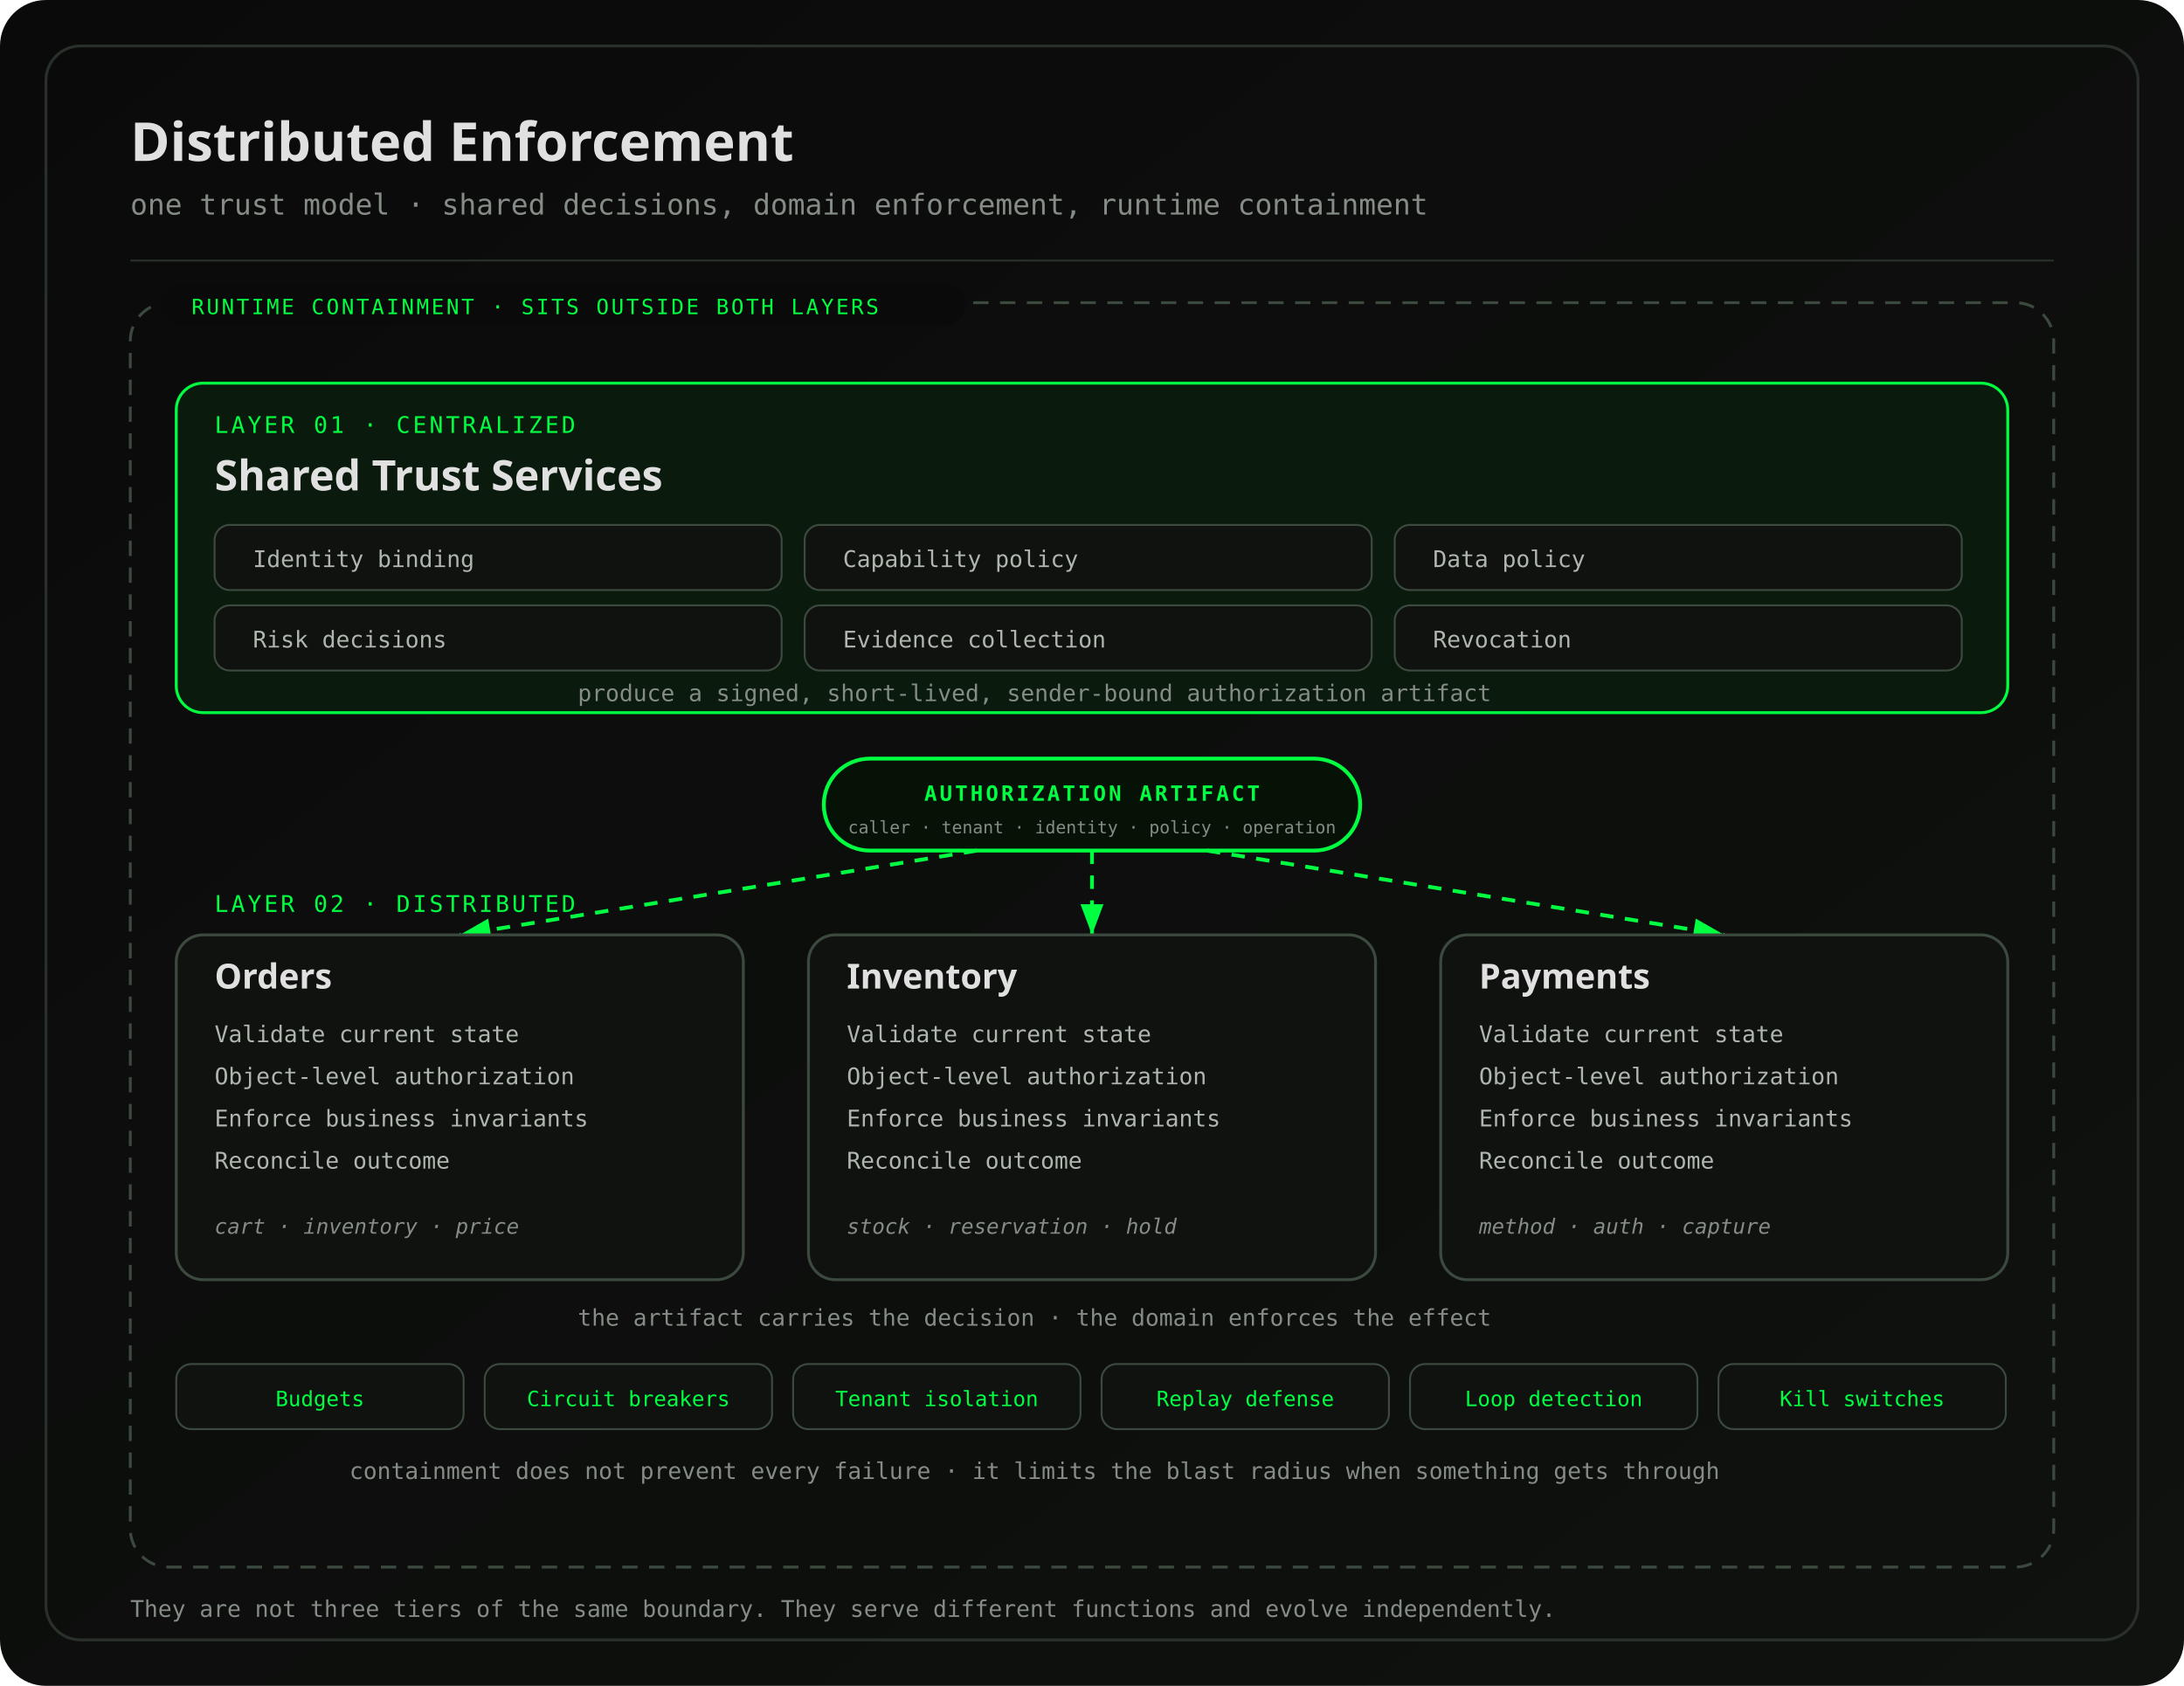
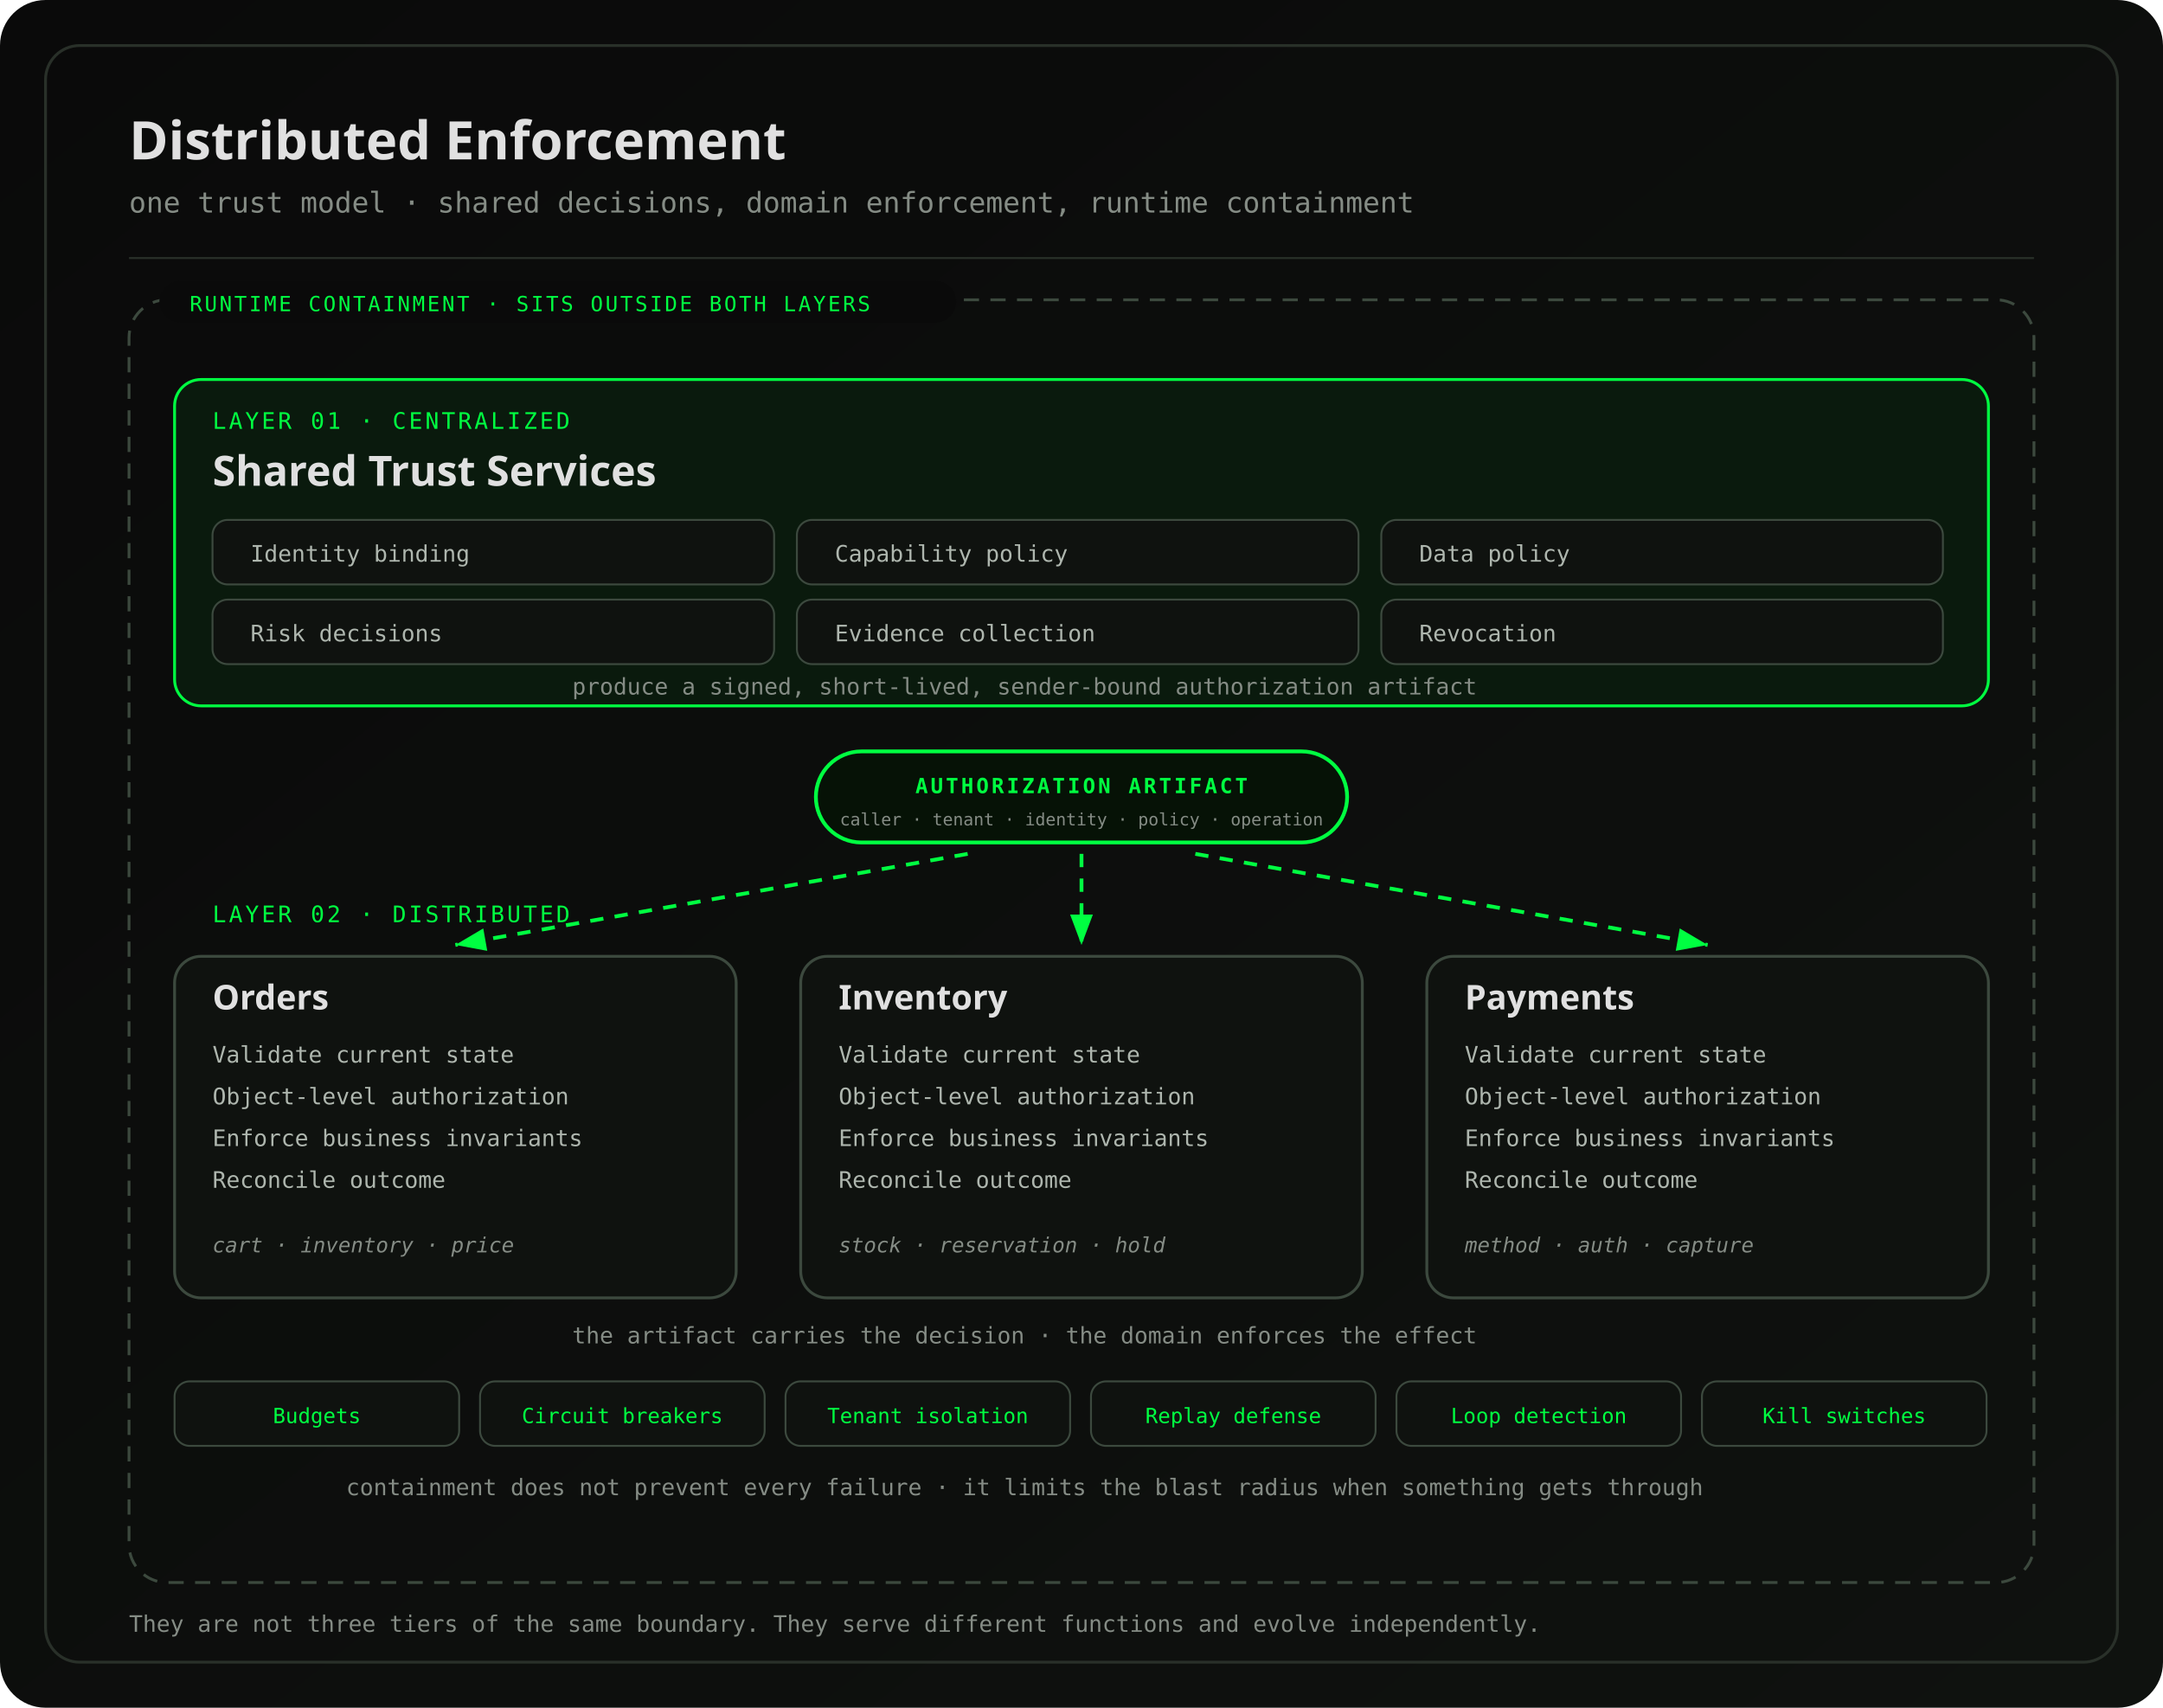
- <svg xmlns="http://www.w3.org/2000/svg" viewBox="0 0 1140 880" width="1140" height="880" preserveAspectRatio="xMidYMid meet" role="img" aria-labelledby="ade-title ade-desc">
+ <svg xmlns="http://www.w3.org/2000/svg" viewBox="0 0 1140 900" width="1140" height="900" preserveAspectRatio="xMidYMid meet" role="img" aria-labelledby="ade-title ade-desc">
  <defs>
    <style>
      @keyframes flow { to { stroke-dashoffset: -28; } }
      .flow-line { stroke: #00ff41; stroke-width: 2; fill: none; stroke-dasharray: 7 6; animation: flow 1.6s linear infinite; }
      @media (prefers-reduced-motion: reduce) {
        * { animation: none !important; }
      }
    </style>
    <linearGradient id="ade-bg" x1="0" x2="1" y1="0" y2="1">
      <stop offset="0%" stop-color="#0a0a0a" />
      <stop offset="100%" stop-color="#0f120f" />
    </linearGradient>
    <marker id="ade-arrow" markerWidth="10" markerHeight="10" refX="8" refY="3" orient="auto" markerUnits="strokeWidth">
      <path d="M0,0 L0,6 L8,3 z" fill="#00ff41" />
    </marker>
  </defs>
-   <rect width="1140" height="880" rx="24" fill="url(#ade-bg)" />
-   <rect x="24" y="24" width="1092" height="832" rx="18" fill="none" stroke="#293029" stroke-width="1.5" />
+   <rect width="1140" height="900" rx="24" fill="url(#ade-bg)" />
+   <rect x="24" y="24" width="1092" height="852" rx="18" fill="none" stroke="#293029" stroke-width="1.5" />
  <text x="68" y="84" fill="#e0e0e0" font-family="'Space Grotesk', sans-serif" font-size="28" font-weight="700">Distributed Enforcement</text>
  <text x="68" y="112" fill="#858c85" font-family="'IBM Plex Mono', monospace" font-size="15">one trust model · shared decisions, domain enforcement, runtime containment</text>
  <line x1="68" y1="136" x2="1072" y2="136" stroke="#293029" stroke-width="1" />
-   <rect x="68" y="158" width="1004" height="660" rx="20" fill="none" stroke="#3c493e" stroke-width="1.5" stroke-dasharray="8 6" />
+   <rect x="68" y="158" width="1004" height="676" rx="20" fill="none" stroke="#3c493e" stroke-width="1.5" stroke-dasharray="8 6" />
  <rect x="84" y="148" width="420" height="22" rx="11" fill="#0a0a0a" />
  <text x="100" y="164" fill="#00ff41" font-family="'IBM Plex Mono', monospace" font-size="11" letter-spacing="1.2">RUNTIME CONTAINMENT · SITS OUTSIDE BOTH LAYERS</text>
  <rect x="92" y="200" width="956" height="172" rx="14" fill="#0a1a0d" stroke="#00ff41" stroke-width="1.5" />
  <text x="112" y="226" fill="#00ff41" font-family="'IBM Plex Mono', monospace" font-size="12" letter-spacing="1.4">LAYER 01 · CENTRALIZED</text>
  <text x="112" y="256" fill="#e0e0e0" font-family="'Space Grotesk', sans-serif" font-size="22" font-weight="700">Shared Trust Services</text>
  <g font-family="'IBM Plex Mono', monospace" font-size="12" fill="#aeb6ae">
    <rect x="112" y="274" width="296" height="34" rx="8" fill="#0f120f" stroke="#3c493e" />
    <text x="132" y="296">Identity binding</text>
    <rect x="420" y="274" width="296" height="34" rx="8" fill="#0f120f" stroke="#3c493e" />
    <text x="440" y="296">Capability policy</text>
    <rect x="728" y="274" width="296" height="34" rx="8" fill="#0f120f" stroke="#3c493e" />
    <text x="748" y="296">Data policy</text>
    <rect x="112" y="316" width="296" height="34" rx="8" fill="#0f120f" stroke="#3c493e" />
    <text x="132" y="338">Risk decisions</text>
    <rect x="420" y="316" width="296" height="34" rx="8" fill="#0f120f" stroke="#3c493e" />
    <text x="440" y="338">Evidence collection</text>
    <rect x="728" y="316" width="296" height="34" rx="8" fill="#0f120f" stroke="#3c493e" />
    <text x="748" y="338">Revocation</text>
  </g>
  <text x="540" y="366" fill="#858c85" font-family="'IBM Plex Mono', monospace" font-size="12" text-anchor="middle">produce a signed, short-lived, sender-bound authorization artifact</text>
  <rect x="430" y="396" width="280" height="48" rx="24" fill="#061206" stroke="#00ff41" stroke-width="2" />
  <text x="570" y="418" fill="#00ff41" font-family="'IBM Plex Mono', monospace" font-size="11" font-weight="600" letter-spacing="1.4" text-anchor="middle">AUTHORIZATION ARTIFACT</text>
  <text x="570" y="435" fill="#858c85" font-family="'IBM Plex Mono', monospace" font-size="9" text-anchor="middle">caller · tenant · identity · policy · operation</text>
-   <path d="M 510 444 L 240 488" class="flow-line" marker-end="url(#ade-arrow)" />
-   <path d="M 570 444 L 570 488" class="flow-line" marker-end="url(#ade-arrow)" />
-   <path d="M 630 444 L 900 488" class="flow-line" marker-end="url(#ade-arrow)" />
-   <text x="112" y="476" fill="#00ff41" font-family="'IBM Plex Mono', monospace" font-size="12" letter-spacing="1.4">LAYER 02 · DISTRIBUTED</text>
+   <path d="M 510 450 L 240 498" class="flow-line" marker-end="url(#ade-arrow)" />
+   <path d="M 570 450 L 570 498" class="flow-line" marker-end="url(#ade-arrow)" />
+   <path d="M 630 450 L 900 498" class="flow-line" marker-end="url(#ade-arrow)" />
+   <text x="112" y="486" fill="#00ff41" font-family="'IBM Plex Mono', monospace" font-size="12" letter-spacing="1.4">LAYER 02 · DISTRIBUTED</text>
  <g font-family="'IBM Plex Mono', monospace">
-     <rect x="92" y="488" width="296" height="180" rx="14" fill="#0f120f" stroke="#3c493e" stroke-width="1.5" />
-     <text x="112" y="516" fill="#e0e0e0" font-family="'Space Grotesk', sans-serif" font-size="18" font-weight="700">Orders</text>
-     <text x="112" y="544" fill="#aeb6ae" font-size="12">Validate current state</text>
-     <text x="112" y="566" fill="#aeb6ae" font-size="12">Object-level authorization</text>
-     <text x="112" y="588" fill="#aeb6ae" font-size="12">Enforce business invariants</text>
-     <text x="112" y="610" fill="#aeb6ae" font-size="12">Reconcile outcome</text>
-     <text x="112" y="644" fill="#858c85" font-size="11" font-style="italic">cart · inventory · price</text>
-     <rect x="422" y="488" width="296" height="180" rx="14" fill="#0f120f" stroke="#3c493e" stroke-width="1.5" />
-     <text x="442" y="516" fill="#e0e0e0" font-family="'Space Grotesk', sans-serif" font-size="18" font-weight="700">Inventory</text>
-     <text x="442" y="544" fill="#aeb6ae" font-size="12">Validate current state</text>
-     <text x="442" y="566" fill="#aeb6ae" font-size="12">Object-level authorization</text>
-     <text x="442" y="588" fill="#aeb6ae" font-size="12">Enforce business invariants</text>
-     <text x="442" y="610" fill="#aeb6ae" font-size="12">Reconcile outcome</text>
-     <text x="442" y="644" fill="#858c85" font-size="11" font-style="italic">stock · reservation · hold</text>
-     <rect x="752" y="488" width="296" height="180" rx="14" fill="#0f120f" stroke="#3c493e" stroke-width="1.5" />
-     <text x="772" y="516" fill="#e0e0e0" font-family="'Space Grotesk', sans-serif" font-size="18" font-weight="700">Payments</text>
-     <text x="772" y="544" fill="#aeb6ae" font-size="12">Validate current state</text>
-     <text x="772" y="566" fill="#aeb6ae" font-size="12">Object-level authorization</text>
-     <text x="772" y="588" fill="#aeb6ae" font-size="12">Enforce business invariants</text>
-     <text x="772" y="610" fill="#aeb6ae" font-size="12">Reconcile outcome</text>
-     <text x="772" y="644" fill="#858c85" font-size="11" font-style="italic">method · auth · capture</text>
+     <rect x="92" y="504" width="296" height="180" rx="14" fill="#0f120f" stroke="#3c493e" stroke-width="1.5" />
+     <text x="112" y="532" fill="#e0e0e0" font-family="'Space Grotesk', sans-serif" font-size="18" font-weight="700">Orders</text>
+     <text x="112" y="560" fill="#aeb6ae" font-size="12">Validate current state</text>
+     <text x="112" y="582" fill="#aeb6ae" font-size="12">Object-level authorization</text>
+     <text x="112" y="604" fill="#aeb6ae" font-size="12">Enforce business invariants</text>
+     <text x="112" y="626" fill="#aeb6ae" font-size="12">Reconcile outcome</text>
+     <text x="112" y="660" fill="#858c85" font-size="11" font-style="italic">cart · inventory · price</text>
+     <rect x="422" y="504" width="296" height="180" rx="14" fill="#0f120f" stroke="#3c493e" stroke-width="1.5" />
+     <text x="442" y="532" fill="#e0e0e0" font-family="'Space Grotesk', sans-serif" font-size="18" font-weight="700">Inventory</text>
+     <text x="442" y="560" fill="#aeb6ae" font-size="12">Validate current state</text>
+     <text x="442" y="582" fill="#aeb6ae" font-size="12">Object-level authorization</text>
+     <text x="442" y="604" fill="#aeb6ae" font-size="12">Enforce business invariants</text>
+     <text x="442" y="626" fill="#aeb6ae" font-size="12">Reconcile outcome</text>
+     <text x="442" y="660" fill="#858c85" font-size="11" font-style="italic">stock · reservation · hold</text>
+     <rect x="752" y="504" width="296" height="180" rx="14" fill="#0f120f" stroke="#3c493e" stroke-width="1.5" />
+     <text x="772" y="532" fill="#e0e0e0" font-family="'Space Grotesk', sans-serif" font-size="18" font-weight="700">Payments</text>
+     <text x="772" y="560" fill="#aeb6ae" font-size="12">Validate current state</text>
+     <text x="772" y="582" fill="#aeb6ae" font-size="12">Object-level authorization</text>
+     <text x="772" y="604" fill="#aeb6ae" font-size="12">Enforce business invariants</text>
+     <text x="772" y="626" fill="#aeb6ae" font-size="12">Reconcile outcome</text>
+     <text x="772" y="660" fill="#858c85" font-size="11" font-style="italic">method · auth · capture</text>
  </g>
-   <text x="540" y="692" fill="#858c85" font-family="'IBM Plex Mono', monospace" font-size="12" text-anchor="middle">the artifact carries the decision · the domain enforces the effect</text>
+   <text x="540" y="708" fill="#858c85" font-family="'IBM Plex Mono', monospace" font-size="12" text-anchor="middle">the artifact carries the decision · the domain enforces the effect</text>
  <g font-family="'IBM Plex Mono', monospace" font-size="11" fill="#00ff41">
-     <rect x="92" y="712" width="150" height="34" rx="8" fill="#0f120f" stroke="#3c493e" />
-     <text x="167" y="734" text-anchor="middle">Budgets</text>
-     <rect x="253" y="712" width="150" height="34" rx="8" fill="#0f120f" stroke="#3c493e" />
-     <text x="328" y="734" text-anchor="middle">Circuit breakers</text>
-     <rect x="414" y="712" width="150" height="34" rx="8" fill="#0f120f" stroke="#3c493e" />
-     <text x="489" y="734" text-anchor="middle">Tenant isolation</text>
-     <rect x="575" y="712" width="150" height="34" rx="8" fill="#0f120f" stroke="#3c493e" />
-     <text x="650" y="734" text-anchor="middle">Replay defense</text>
-     <rect x="736" y="712" width="150" height="34" rx="8" fill="#0f120f" stroke="#3c493e" />
-     <text x="811" y="734" text-anchor="middle">Loop detection</text>
-     <rect x="897" y="712" width="150" height="34" rx="8" fill="#0f120f" stroke="#3c493e" />
-     <text x="972" y="734" text-anchor="middle">Kill switches</text>
+     <rect x="92" y="728" width="150" height="34" rx="8" fill="#0f120f" stroke="#3c493e" />
+     <text x="167" y="750" text-anchor="middle">Budgets</text>
+     <rect x="253" y="728" width="150" height="34" rx="8" fill="#0f120f" stroke="#3c493e" />
+     <text x="328" y="750" text-anchor="middle">Circuit breakers</text>
+     <rect x="414" y="728" width="150" height="34" rx="8" fill="#0f120f" stroke="#3c493e" />
+     <text x="489" y="750" text-anchor="middle">Tenant isolation</text>
+     <rect x="575" y="728" width="150" height="34" rx="8" fill="#0f120f" stroke="#3c493e" />
+     <text x="650" y="750" text-anchor="middle">Replay defense</text>
+     <rect x="736" y="728" width="150" height="34" rx="8" fill="#0f120f" stroke="#3c493e" />
+     <text x="811" y="750" text-anchor="middle">Loop detection</text>
+     <rect x="897" y="728" width="150" height="34" rx="8" fill="#0f120f" stroke="#3c493e" />
+     <text x="972" y="750" text-anchor="middle">Kill switches</text>
  </g>
-   <text x="540" y="772" fill="#858c85" font-family="'IBM Plex Mono', monospace" font-size="12" text-anchor="middle">containment does not prevent every failure · it limits the blast radius when something gets through</text>
-   <text x="68" y="844" fill="#858c85" font-family="'IBM Plex Mono', monospace" font-size="12">They are not three tiers of the same boundary. They serve different functions and evolve independently.</text>
+   <text x="540" y="788" fill="#858c85" font-family="'IBM Plex Mono', monospace" font-size="12" text-anchor="middle">containment does not prevent every failure · it limits the blast radius when something gets through</text>
+   <text x="68" y="860" fill="#858c85" font-family="'IBM Plex Mono', monospace" font-size="12">They are not three tiers of the same boundary. They serve different functions and evolve independently.</text>
</svg>
